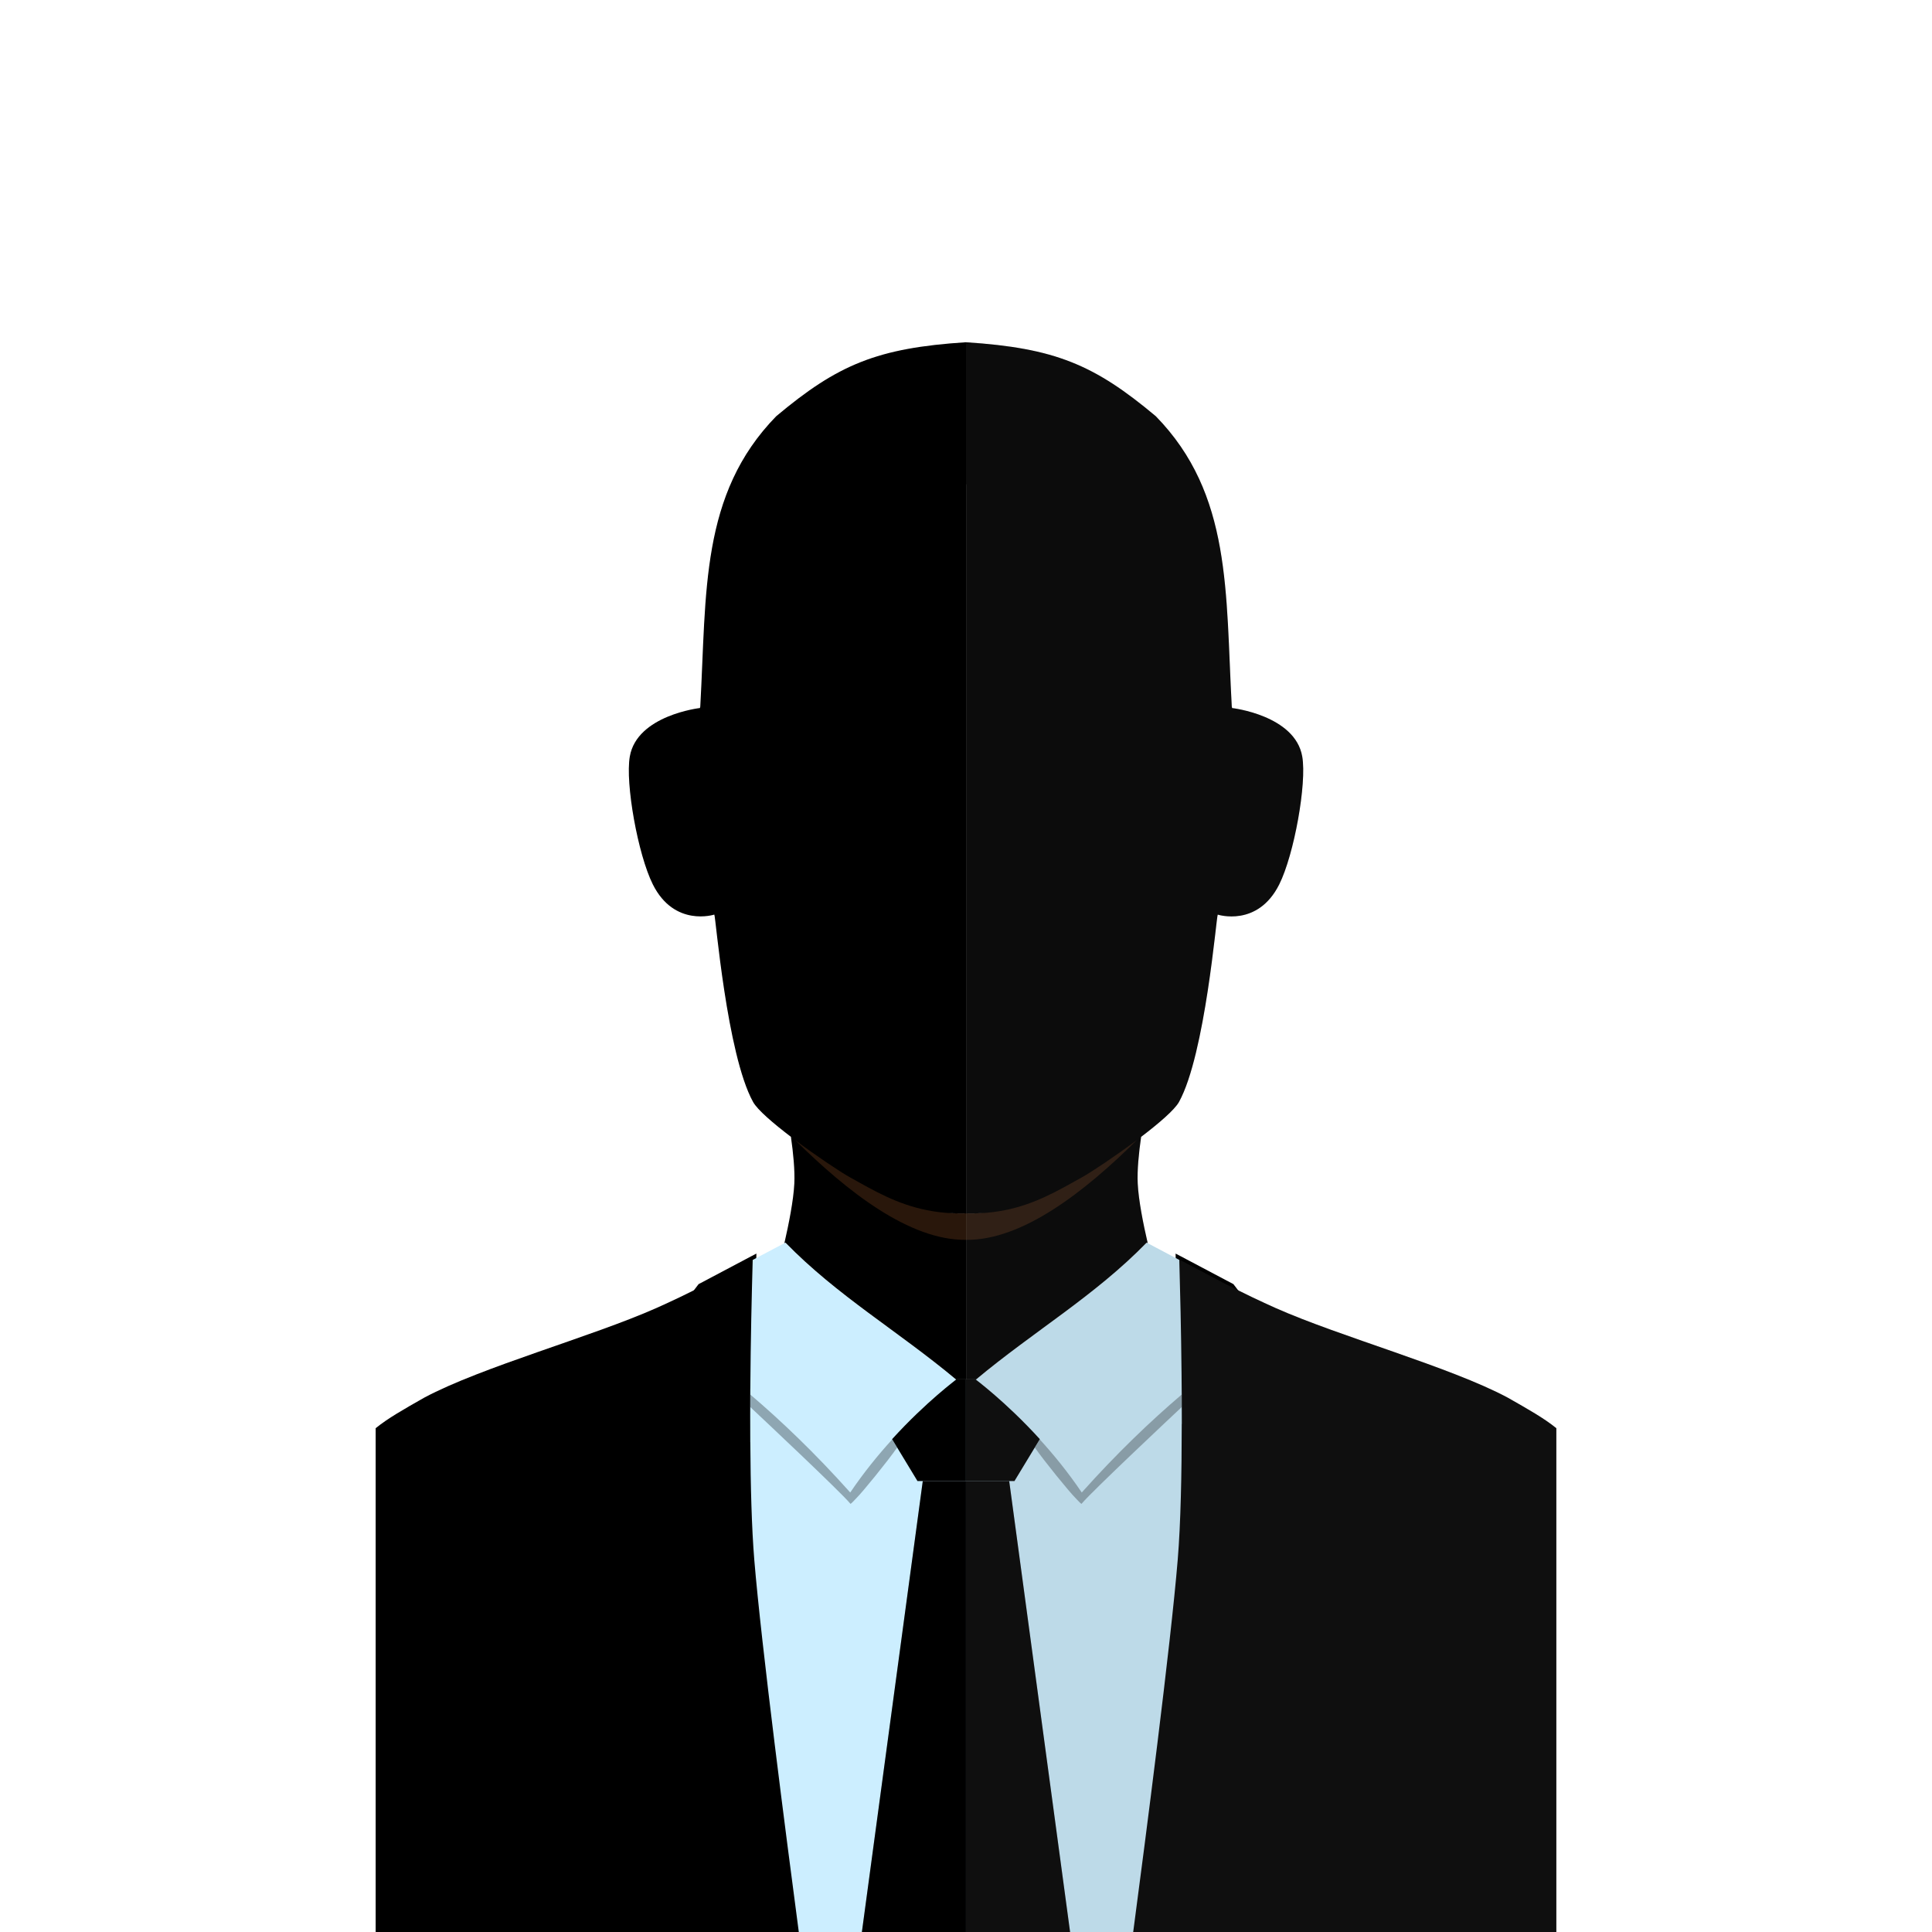
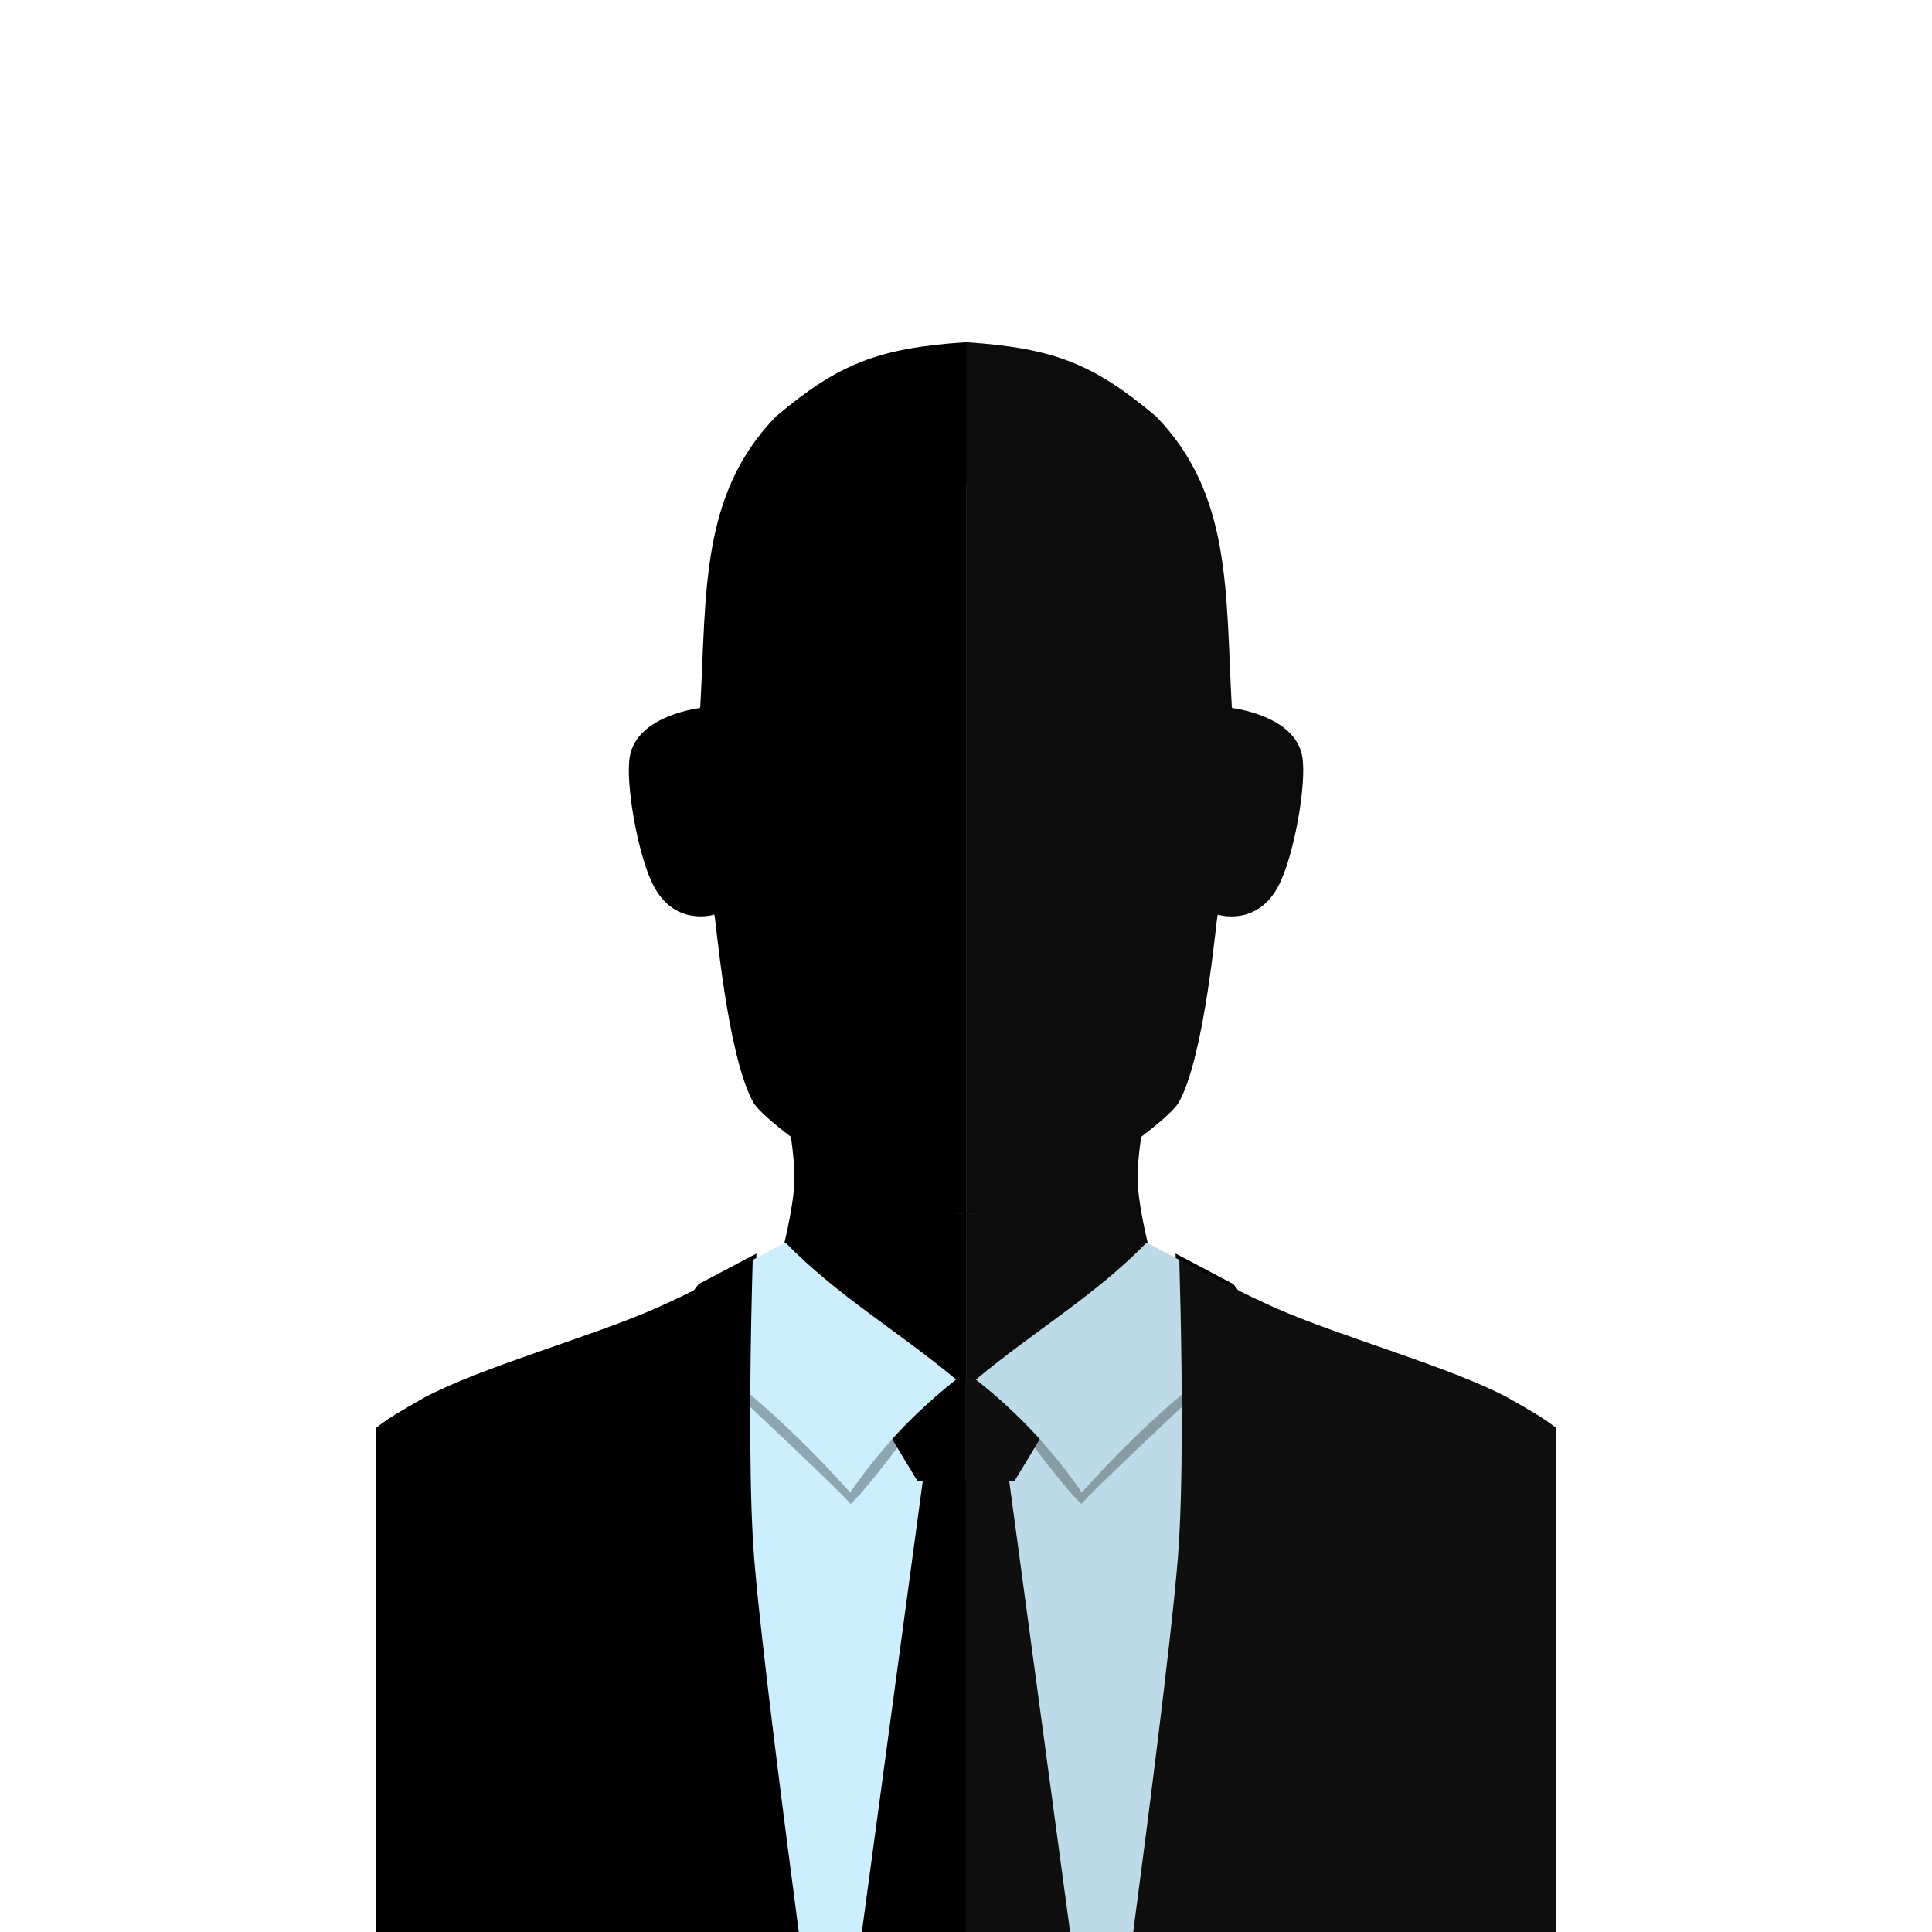
<svg xmlns="http://www.w3.org/2000/svg" height="500px" width="500px" viewBox="0 0 44 72" id="body-svg">
  <defs />
  <g id="Body" style="display: inline">
    <path id="Suit" d="M 12.275 47.871 C 11.685 48.184 10.975 48.518 10.467 48.744 C 8.058 49.815 3.955 50.94 1.816 52.083 C 1.054 52.516 0.459 52.852 0 53.225 L 0 72 L 12.173 72 C 11.822 70.262 9.874 60.867 8.009 57.051 L 9.871 55.051 L 8.515 52.895 L 12.275 47.871 z M 31.725 47.871 L 35.485 52.895 L 34.129 55.051 L 35.991 57.051 C 34.126 60.867 32.178 70.262 31.826 72 L 44 72 L 44 53.225 C 43.541 52.852 42.946 52.516 42.183 52.083 C 40.045 50.94 35.942 49.815 33.533 48.744 C 33.025 48.518 32.315 48.184 31.725 47.871 z " style="fill-rule: evenodd; fill: rgb(0, 0, 0)" />
    <path id="LapelShadow" d="M 8.362 52.896 L 7.962 53.407 L 9.32 55.347 L 7.38 57.379 C 8.412 58.533 10.529 65.793 11.739 72 L 12.173 72 C 11.822 70.263 9.874 60.868 8.009 57.052 L 9.871 55.052 L 8.362 52.896 z M 35.638 52.896 L 34.129 55.052 L 35.991 57.052 C 34.126 60.868 32.178 70.263 31.826 72 L 32.261 72 C 33.471 65.793 35.588 58.533 36.62 57.379 L 34.68 55.347 L 36.038 53.407 L 35.638 52.896 z " style="fill: rgb(0, 0, 0); fill-rule: evenodd; fill-opacity: 0.15" />
    <path id="Lapel" d="M 14.189 46.717 L 13.988 46.822 C 13.68 46.986 12.807 47.447 12.061 47.842 L 12.035 47.855 L 8.199 52.892 L 9.701 55.041 L 7.85 57.028 L 7.89 57.109 C 8.812 58.995 9.768 62.299 10.531 65.338 C 11.289 68.357 11.858 71.113 12.038 72 L 15.903 72 L 15.9 71.982 C 15.44 68.508 14.503 61.293 14.242 58.119 C 13.996 55.124 14.103 49.784 14.184 46.943 L 14.189 46.717 z M 29.811 46.717 L 29.816 46.943 C 29.897 49.784 30.004 55.124 29.758 58.119 C 29.497 61.293 28.56 68.508 28.1 71.982 L 28.097 72 L 31.963 72 C 32.143 71.113 32.711 68.357 33.469 65.338 C 34.232 62.299 35.188 58.995 36.109 57.109 L 36.149 57.028 L 34.299 55.041 L 35.801 52.892 L 31.965 47.855 L 31.94 47.842 C 31.193 47.447 30.32 46.986 30.012 46.822 L 29.811 46.717 z " style="fill-rule: evenodd; fill: rgb(0, 0, 0)" />
    <path id="Shirt" d="M 15.27 46.309 C 15.202 46.344 14.329 46.807 14.051 46.954 C 14.015 48.217 13.975 49.912 13.962 51.753 L 13.961 51.752 C 13.956 52.414 13.956 53.084 13.96 53.745 L 13.962 53.748 C 13.972 55.374 14.012 56.935 14.11 58.13 C 14.372 61.314 15.309 68.525 15.769 72 L 18.12 72 L 21.999 72 L 21.999 55.421 L 22.001 55.421 L 22.001 72 L 25.88 72 L 28.231 72 C 28.691 68.525 29.628 61.314 29.89 58.13 C 30.002 56.769 30.039 54.934 30.04 53.068 L 30.043 53.064 C 30.043 52.699 30.042 52.333 30.04 51.969 C 30.039 51.95 30.039 51.932 30.039 51.913 C 30.038 51.796 30.037 51.68 30.036 51.564 C 30.036 51.461 30.035 51.357 30.034 51.255 C 30.034 51.23 30.034 51.205 30.033 51.18 L 30.033 51.18 C 30.017 49.562 29.981 48.085 29.949 46.954 C 29.671 46.807 28.798 46.344 28.73 46.309 C 26.791 48.299 24.539 49.6 22.369 51.412 C 22.369 51.412 22.362 51.407 22.362 51.407 L 22.001 51.407 L 22.001 51.674 L 21.999 51.674 L 21.999 51.407 L 21.637 51.407 C 21.638 51.407 21.631 51.412 21.631 51.412 C 19.461 49.6 17.209 48.299 15.27 46.309 z M 14.838 52.743 C 14.988 52.879 15.139 53.018 15.292 53.162 C 15.445 53.306 15.599 53.453 15.755 53.605 C 15.911 53.757 16.068 53.912 16.227 54.072 C 16.385 54.231 16.545 54.395 16.706 54.563 C 16.867 54.73 17.029 54.902 17.193 55.079 C 17.356 55.255 17.52 55.436 17.686 55.621 C 17.52 55.436 17.356 55.255 17.193 55.079 C 17.029 54.902 16.867 54.73 16.706 54.563 C 16.545 54.395 16.385 54.231 16.227 54.072 C 16.068 53.912 15.911 53.757 15.755 53.605 C 15.599 53.453 15.445 53.306 15.292 53.162 C 15.139 53.018 14.988 52.879 14.838 52.743 z M 29.162 52.743 C 29.012 52.879 28.861 53.018 28.708 53.162 C 28.555 53.306 28.401 53.453 28.245 53.605 C 28.089 53.757 27.931 53.912 27.773 54.072 C 27.614 54.231 27.455 54.395 27.294 54.563 C 27.133 54.73 26.97 54.902 26.807 55.079 C 26.644 55.255 26.48 55.436 26.314 55.621 C 26.254 55.532 26.193 55.444 26.132 55.358 C 26.193 55.444 26.254 55.532 26.314 55.621 C 26.48 55.436 26.644 55.255 26.807 55.079 C 26.97 54.902 27.133 54.73 27.294 54.563 C 27.455 54.395 27.614 54.231 27.773 54.072 C 27.931 53.912 28.089 53.757 28.245 53.605 C 28.401 53.453 28.555 53.306 28.708 53.162 C 28.861 53.018 29.012 52.879 29.162 52.743 z M 19.252 53.641 C 19.123 53.783 18.991 53.931 18.86 54.085 C 18.794 54.162 18.728 54.24 18.662 54.32 C 18.596 54.4 18.53 54.481 18.465 54.564 C 18.407 54.636 18.35 54.709 18.293 54.783 C 18.35 54.709 18.407 54.636 18.465 54.564 C 18.53 54.482 18.596 54.4 18.662 54.32 C 18.728 54.241 18.794 54.162 18.86 54.085 C 18.992 53.931 19.123 53.783 19.252 53.641 z M 25.394 54.389 C 25.431 54.434 25.467 54.479 25.503 54.524 C 25.467 54.479 25.431 54.434 25.394 54.389 z M 25.575 54.613 C 25.613 54.661 25.65 54.71 25.688 54.758 C 25.651 54.71 25.613 54.661 25.575 54.613 z M 18.24 54.852 C 18.197 54.907 18.155 54.964 18.113 55.02 C 18.155 54.964 18.197 54.908 18.24 54.852 z M 25.769 54.863 C 25.814 54.923 25.859 54.983 25.904 55.043 C 25.859 54.983 25.814 54.923 25.769 54.863 z M 25.935 55.084 C 25.988 55.157 26.042 55.231 26.095 55.305 C 26.042 55.231 25.988 55.157 25.935 55.084 z M 18.056 55.097 C 18.011 55.158 17.966 55.221 17.921 55.283 C 17.966 55.221 18.011 55.158 18.056 55.097 z " style="fill-rule: evenodd; fill: rgb(204, 238, 255)" />
    <path id="CollarShadow" d="M 30.032 51.18 C 30.034 51.424 30.037 51.664 30.039 51.913 C 30.037 51.668 30.036 51.422 30.033 51.18 L 30.032 51.18 z M 21.999 51.674 L 21.999 55.195 L 21.999 55.421 L 22.001 55.421 L 22.001 55.195 L 22.001 51.674 L 21.999 51.674 z M 13.961 51.752 C 13.956 52.414 13.956 53.084 13.96 53.745 L 13.962 53.748 C 13.96 53.313 13.959 52.874 13.96 52.436 C 14.382 52.831 17.292 55.566 17.678 56.024 L 17.697 56.046 C 17.757 56.006 17.82 55.927 17.916 55.831 C 18.159 55.588 19.068 54.471 19.436 53.945 L 20.193 55.195 L 19.252 53.641 C 18.734 54.209 18.191 54.873 17.686 55.621 C 16.363 54.141 15.103 52.943 13.96 51.969 C 13.961 51.895 13.962 51.826 13.962 51.753 L 13.961 51.752 z M 30.04 51.969 C 28.897 52.943 27.637 54.141 26.314 55.621 C 25.807 54.871 25.265 54.208 24.748 53.641 L 24.564 53.945 C 24.932 54.471 25.841 55.588 26.084 55.831 C 26.18 55.927 26.243 56.006 26.303 56.046 L 26.322 56.024 C 26.708 55.566 29.618 52.831 30.04 52.436 C 30.04 52.646 30.04 52.857 30.04 53.068 L 30.043 53.064 C 30.043 52.699 30.042 52.333 30.04 51.969 z " style="fill: rgb(0, 0, 0); fill-rule: evenodd; fill-opacity: 0.304" />
    <g id="TieGroup" style="display: inline">
      <path id="Tie" d="M 20.389,55.195 18.12,72 h 3.879 V 55.195 Z m 1.611,0 V 72 h 3.879 L 23.61,55.195 Z" style="fill-rule: evenodd" />
      <path id="TieKnot" d="m 21.637,51.407 c 0.023,-0.007 -1.103,0.811 -2.391,2.226 l 0.946,1.562 h 1.806 v -3.788 z m 0.363,0 v 3.788 h 1.806 l 0.946,-1.562 c -1.288,-1.415 -2.413,-2.233 -2.391,-2.226 z" style="fill-rule: evenodd" />
      <path id="TieTint" d="M 20.389,55.195 18.12,72 h 3.879 V 55.195 Z m 1.611,0 V 72 h 3.879 L 23.61,55.195 Z" style="fill: rgb(0, 0, 0); fill-opacity: 0.15; fill-rule: evenodd" />
    </g>
    <g id="BowtieGroup" style="display: none">
      <path d="m 15.995,50.022 c -0.056,6.37e-4 -0.101,0.006 -0.136,0.015 -0.968,0.265 -0.773,2.923 -0.699,3.83 0.074,0.907 0.552,3.091 0.846,3.427 0.294,0.336 3.127,-1.042 3.826,-1.68 0.319,-0.292 0.653,-0.66 0.922,-0.975 3.6e-4,3.26e-4 7.05e-4,7.4e-4 0.001,10e-4 0.058,0.053 0.315,0.286 0.513,0.335 0.085,0.021 0.357,0.034 0.732,0.04 0.375,-0.006 0.647,-0.018 0.732,-0.04 0.198,-0.05 0.455,-0.283 0.513,-0.335 3.28e-4,-2.93e-4 6.73e-4,-7.07e-4 0.001,-10e-4 0.269,0.315 0.603,0.683 0.922,0.975 0.699,0.638 3.531,2.016 3.826,1.68 0.294,-0.336 0.773,-2.52 0.846,-3.427 0.074,-0.907 0.268,-3.565 -0.699,-3.83 -0.034,-0.009 -0.079,-0.015 -0.136,-0.015 -0.499,-0.006 -1.883,0.379 -4.589,1.935 -0.375,-0.302 -0.782,-0.596 -1.416,-0.596 -0.634,0 -1.041,0.294 -1.416,0.596 -2.706,-1.556 -4.09,-1.94 -4.589,-1.935 z" id="Bowtie" style="fill-rule: evenodd" />
      <path d="m 20.579,51.961 c -0.336,0.269 -0.285,1.579 -0.151,2.049 0.068,0.239 0.16,0.48 0.327,0.631 0.058,0.053 0.315,0.286 0.513,0.335 0.085,0.021 0.357,0.034 0.732,0.04 0.375,-0.006 0.647,-0.018 0.732,-0.04 0.198,-0.05 0.455,-0.283 0.513,-0.335 0.167,-0.151 0.259,-0.392 0.327,-0.631 0.134,-0.47 0.185,-1.781 -0.151,-2.049 -0.377,-0.303 -0.784,-0.6 -1.421,-0.6 -0.637,0 -1.044,0.296 -1.421,0.6 z m -3.483,1.139 c -0.09,0.002 -0.145,0.029 -0.162,0.096 -0.46,1.789 1.983,0.496 2.755,0.647 0.178,0.035 0.365,0.049 0.548,0.05 -0.041,-0.212 -0.092,-0.309 -0.095,-0.592 -1.598,0.261 -2.656,-0.209 -3.046,-0.202 z m 9.785,0 c -0.408,0.01 -1.456,0.458 -3.023,0.202 -0.003,0.282 -0.054,0.38 -0.095,0.592 0.183,-0.002 0.371,-0.015 0.548,-0.05 0.773,-0.151 3.215,1.142 2.755,-0.647 -0.019,-0.073 -0.082,-0.099 -0.186,-0.096 z" id="BowtieShadow" style="fill: rgb(0, 0, 0); fill-opacity: 0.13; fill-rule: evenodd" />
    </g>
    <path id="Head" d="m 22,12.754 c -3.311,0.214 -4.781,0.835 -7.072,2.757 -2.841,2.911 -2.594,6.565 -2.831,10.823 -10e-4,0.004 -0.013,0.052 -0.013,0.052 0,0 -2.345,0.267 -2.613,1.807 -0.174,0.998 0.301,3.652 0.858,4.766 0.804,1.607 2.291,1.125 2.291,1.125 0.048,0.028 0.463,5.204 1.444,6.981 0.161,0.293 0.749,0.797 1.412,1.302 0.086,0.602 0.15,1.25 0.126,1.741 -0.031,0.626 -0.206,1.506 -0.37,2.221 0.004,-0.002 0.037,-0.02 0.039,-0.021 1.94,1.99 4.191,3.291 6.362,5.104 0.004,-0.004 0.007,-0.006 0.006,-0.006 h 0.362 v -6.188 c -0.118,0.003 -0.232,0.003 -0.345,5.17e-4 0.112,0.003 0.227,0.003 0.345,-5.17e-4 v -27.168 c 3.6e-4,-2e-5 7.14e-4,2.2e-5 10e-4,0 3.2e-4,2.2e-5 6.73e-4,-2e-5 0.001,0 v 27.168 c 0.118,0.003 0.232,0.003 0.345,5.17e-4 -0.112,0.003 -0.227,0.003 -0.345,-5.17e-4 v 6.188 h 0.362 c -0.001,-3e-4 0.001,0.002 0.006,0.006 2.171,-1.812 4.422,-3.113 6.362,-5.104 0.002,0.001 0.035,0.019 0.039,0.021 C 28.606,45.615 28.431,44.735 28.4,44.109 c -0.025,-0.492 0.04,-1.139 0.126,-1.741 0.662,-0.504 1.25,-1.009 1.412,-1.302 0.981,-1.778 1.396,-6.953 1.444,-6.981 0,0 1.487,0.482 2.291,-1.125 0.557,-1.114 1.032,-3.768 0.858,-4.766 -0.268,-1.54 -2.613,-1.807 -2.613,-1.807 0,0 -0.012,-0.047 -0.013,-0.052 -0.237,-4.258 0.01,-7.912 -2.831,-10.823 -2.292,-1.922 -3.761,-2.543 -7.072,-2.757 z m -6.464,29.66 c 0.069,0.052 0.139,0.105 0.209,0.157 -0.07,-0.052 -0.14,-0.104 -0.209,-0.157 z m 0.265,0.198 c 0.167,0.123 0.334,0.242 0.498,0.358 -0.164,-0.116 -0.331,-0.235 -0.498,-0.358 z m 12.397,0 c -0.171,0.126 -0.341,0.248 -0.508,0.366 0.167,-0.118 0.338,-0.24 0.508,-0.366 z m -0.585,0.42 c -0.155,0.108 -0.303,0.21 -0.443,0.305 0.141,-0.095 0.289,-0.196 0.443,-0.305 z m -11.213,0.01 c 0.156,0.109 0.307,0.213 0.449,0.308 -0.142,-0.096 -0.292,-0.198 -0.449,-0.308 z m 0.535,0.366 c 0.147,0.098 0.285,0.188 0.402,0.262 -0.117,-0.074 -0.253,-0.163 -0.402,-0.262 z m 10.112,0.011 c -0.146,0.097 -0.278,0.183 -0.394,0.256 0.113,-0.072 0.251,-0.161 0.394,-0.256 z m -9.654,0.286 c 0.046,0.029 0.092,0.058 0.131,0.081 0.053,0.032 0.098,0.059 0.136,0.08 -0.038,-0.021 -0.084,-0.048 -0.136,-0.08 -0.039,-0.023 -0.086,-0.053 -0.131,-0.081 z m 9.076,0.084 c -0.05,0.03 -0.095,0.056 -0.131,0.076 0.036,-0.02 0.081,-0.046 0.131,-0.076 z M 18.13,44.126 c 0.128,0.071 0.258,0.141 0.389,0.21 -0.131,-0.069 -0.26,-0.139 -0.389,-0.21 z m 7.74,0 c -0.128,0.071 -0.257,0.141 -0.389,0.21 0.131,-0.069 0.261,-0.139 0.389,-0.21 z m -4.775,1.056 c 0.042,0.004 0.084,0.009 0.127,0.013 -0.043,-0.004 -0.085,-0.008 -0.127,-0.013 z m 1.81,0 c -0.042,0.005 -0.084,0.009 -0.127,0.013 0.043,-0.004 0.085,-0.008 0.127,-0.013 z m -1.572,0.022 c 0.097,0.007 0.196,0.012 0.298,0.015 -0.052,-0.001 -0.103,-0.003 -0.154,-0.006 -0.003,-1.57e-4 -0.006,-3.56e-4 -0.009,-5.17e-4 -0.045,-0.002 -0.09,-0.005 -0.134,-0.009 z m 1.334,0 c -0.044,0.003 -0.089,0.006 -0.134,0.009 -0.003,1.61e-4 -0.006,3.6e-4 -0.009,5.17e-4 -0.05,0.003 -0.101,0.004 -0.153,0.006 0.101,-0.003 0.199,-0.008 0.296,-0.015 z" style="fill-rule: evenodd" />
-     <path id="NeckShadow" d="m 15.625,42.48 c 1.954,1.935 4.277,3.751 6.375,3.725 2.099,0.026 4.422,-1.79 6.375,-3.725 -0.818,0.613 -1.706,1.201 -2.032,1.382 -0.001,7e-4 -0.003,0.002 -0.004,0.003 h -5.17e-4 c -0.175,0.097 -0.35,0.196 -0.528,0.294 -0.059,0.033 -0.119,0.065 -0.178,0.097 -0.866,0.468 -1.805,0.892 -3.1,0.957 -3.2e-4,1.8e-5 -6.93e-4,-1.7e-5 -0.001,0 -10e-4,4.3e-5 -0.002,-4.2e-5 -0.003,0 -0.002,1.28e-4 -0.005,4.04e-4 -0.007,5.17e-4 -0.048,0.002 -0.097,0.004 -0.146,0.006 -0.018,4.6e-4 -0.037,6.82e-4 -0.055,10e-4 -0.031,5.63e-4 -0.063,8.64e-4 -0.095,0.001 -0.027,1.52e-4 -0.054,1.52e-4 -0.081,0 -0.048,-3e-4 -0.097,-7.67e-4 -0.146,-0.002 h -5.16e-4 -5.17e-4 c -0.049,0.001 -0.098,0.002 -0.146,0.002 -0.027,1.52e-4 -0.054,1.52e-4 -0.081,0 -0.032,-1.69e-4 -0.063,-4.7e-4 -0.095,-0.001 -0.018,-3.52e-4 -0.037,-5.74e-4 -0.055,-10e-4 -0.049,-0.001 -0.098,-0.003 -0.146,-0.006 -0.002,-1.13e-4 -0.005,-3.89e-4 -0.007,-5.17e-4 -8.5e-4,-4.2e-5 -0.002,4.3e-5 -0.003,0 -3.4e-4,-1.7e-5 -7.13e-4,1.8e-5 -0.001,0 -1.295,-0.065 -2.234,-0.489 -3.1,-0.957 -0.06,-0.032 -0.119,-0.065 -0.178,-0.097 -0.177,-0.098 -0.352,-0.197 -0.528,-0.294 h -5.17e-4 c -9.99e-4,-6.7e-4 -0.003,-0.002 -0.004,-0.003 -0.326,-0.181 -1.214,-0.77 -2.032,-1.382 z" style="fill: rgb(160, 90, 44); fill-opacity: 0.261; fill-rule: evenodd" />
+     <path id="NeckShadow" d="m 15.625,42.48 c 1.954,1.935 4.277,3.751 6.375,3.725 2.099,0.026 4.422,-1.79 6.375,-3.725 -0.818,0.613 -1.706,1.201 -2.032,1.382 -0.001,7e-4 -0.003,0.002 -0.004,0.003 h -5.17e-4 c -0.175,0.097 -0.35,0.196 -0.528,0.294 -0.059,0.033 -0.119,0.065 -0.178,0.097 -0.866,0.468 -1.805,0.892 -3.1,0.957 -3.2e-4,1.8e-5 -6.93e-4,-1.7e-5 -0.001,0 -10e-4,4.3e-5 -0.002,-4.2e-5 -0.003,0 -0.002,1.28e-4 -0.005,4.04e-4 -0.007,5.17e-4 -0.048,0.002 -0.097,0.004 -0.146,0.006 -0.018,4.6e-4 -0.037,6.82e-4 -0.055,10e-4 -0.031,5.63e-4 -0.063,8.64e-4 -0.095,0.001 -0.027,1.52e-4 -0.054,1.52e-4 -0.081,0 -0.048,-3e-4 -0.097,-7.67e-4 -0.146,-0.002 h -5.16e-4 -5.17e-4 c -0.049,0.001 -0.098,0.002 -0.146,0.002 -0.027,1.52e-4 -0.054,1.52e-4 -0.081,0 -0.032,-1.69e-4 -0.063,-4.7e-4 -0.095,-0.001 -0.018,-3.52e-4 -0.037,-5.74e-4 -0.055,-10e-4 -0.049,-0.001 -0.098,-0.003 -0.146,-0.006 -0.002,-1.13e-4 -0.005,-3.89e-4 -0.007,-5.17e-4 -8.5e-4,-4.2e-5 -0.002,4.3e-5 -0.003,0 -3.4e-4,-1.7e-5 -7.13e-4,1.8e-5 -0.001,0 -1.295,-0.065 -2.234,-0.489 -3.1,-0.957 -0.06,-0.032 -0.119,-0.065 -0.178,-0.097 -0.177,-0.098 -0.352,-0.197 -0.528,-0.294 h -5.17e-4 c -9.99e-4,-6.7e-4 -0.003,-0.002 -0.004,-0.003 -0.326,-0.181 -1.214,-0.77 -2.032,-1.382 z" style="fill: #000000; fill-opacity: 0.2; fill-rule: evenodd" />
    <path d="m 28.729,46.309 c 0.068,0.036 0.941,0.498 1.219,0.645 0.005,0.186 0.011,0.402 0.016,0.606 -0.005,-0.208 -0.011,-0.433 -0.016,-0.621 0.285,0.151 1.08,0.571 1.784,0.944 l -0.008,-0.011 c 0.59,0.312 1.3,0.646 1.808,0.872 2.409,1.071 6.512,2.197 8.651,3.339 0.762,0.433 1.357,0.77 1.816,1.142 V 72 H 32.26 v 5.16e-4 H 31.826 28.23 V 72 H 25.879 22 v -16.805 -3.788 h 0.362 c -0.001,-3.39e-4 0.001,0.002 0.006,0.006 2.171,-1.812 4.422,-3.113 6.362,-5.104 z" id="RightTint" style="fill: rgb(102, 102, 102); fill-opacity: 0.15; fill-rule: evenodd" />
    <path d="m 22,12.754 v 5.297 c 3.6e-4,2e-5 7.06e-4,-2.1e-5 10e-4,0 v 27.168 h -5.17e-4 -5.16e-4 v 0.986 c 2.76e-4,4e-6 7.23e-4,-5e-6 0.001,0 v 5.202 h 0.362 c -0.001,-3e-4 0.001,0.002 0.006,0.006 2.171,-1.812 4.422,-3.113 6.362,-5.104 0.002,0.001 0.035,0.019 0.039,0.021 -0.164,-0.715 -0.339,-1.594 -0.37,-2.221 -0.025,-0.492 0.04,-1.139 0.126,-1.741 0.662,-0.504 1.25,-1.009 1.412,-1.302 0.981,-1.778 1.396,-6.953 1.444,-6.981 0,0 1.487,0.482 2.291,-1.125 0.557,-1.114 1.032,-3.768 0.858,-4.766 C 34.263,26.653 31.917,26.386 31.917,26.386 c 0,0 -0.012,-0.047 -0.013,-0.051 -0.237,-4.258 0.01,-7.913 -2.831,-10.824 -2.292,-1.922 -3.761,-2.543 -7.072,-2.757 z" id="HeadTint" style="         fill: rgb(102, 102, 102);         fill-opacity: 0.123;         fill-rule: evenodd;       " />
  </g>
</svg>
